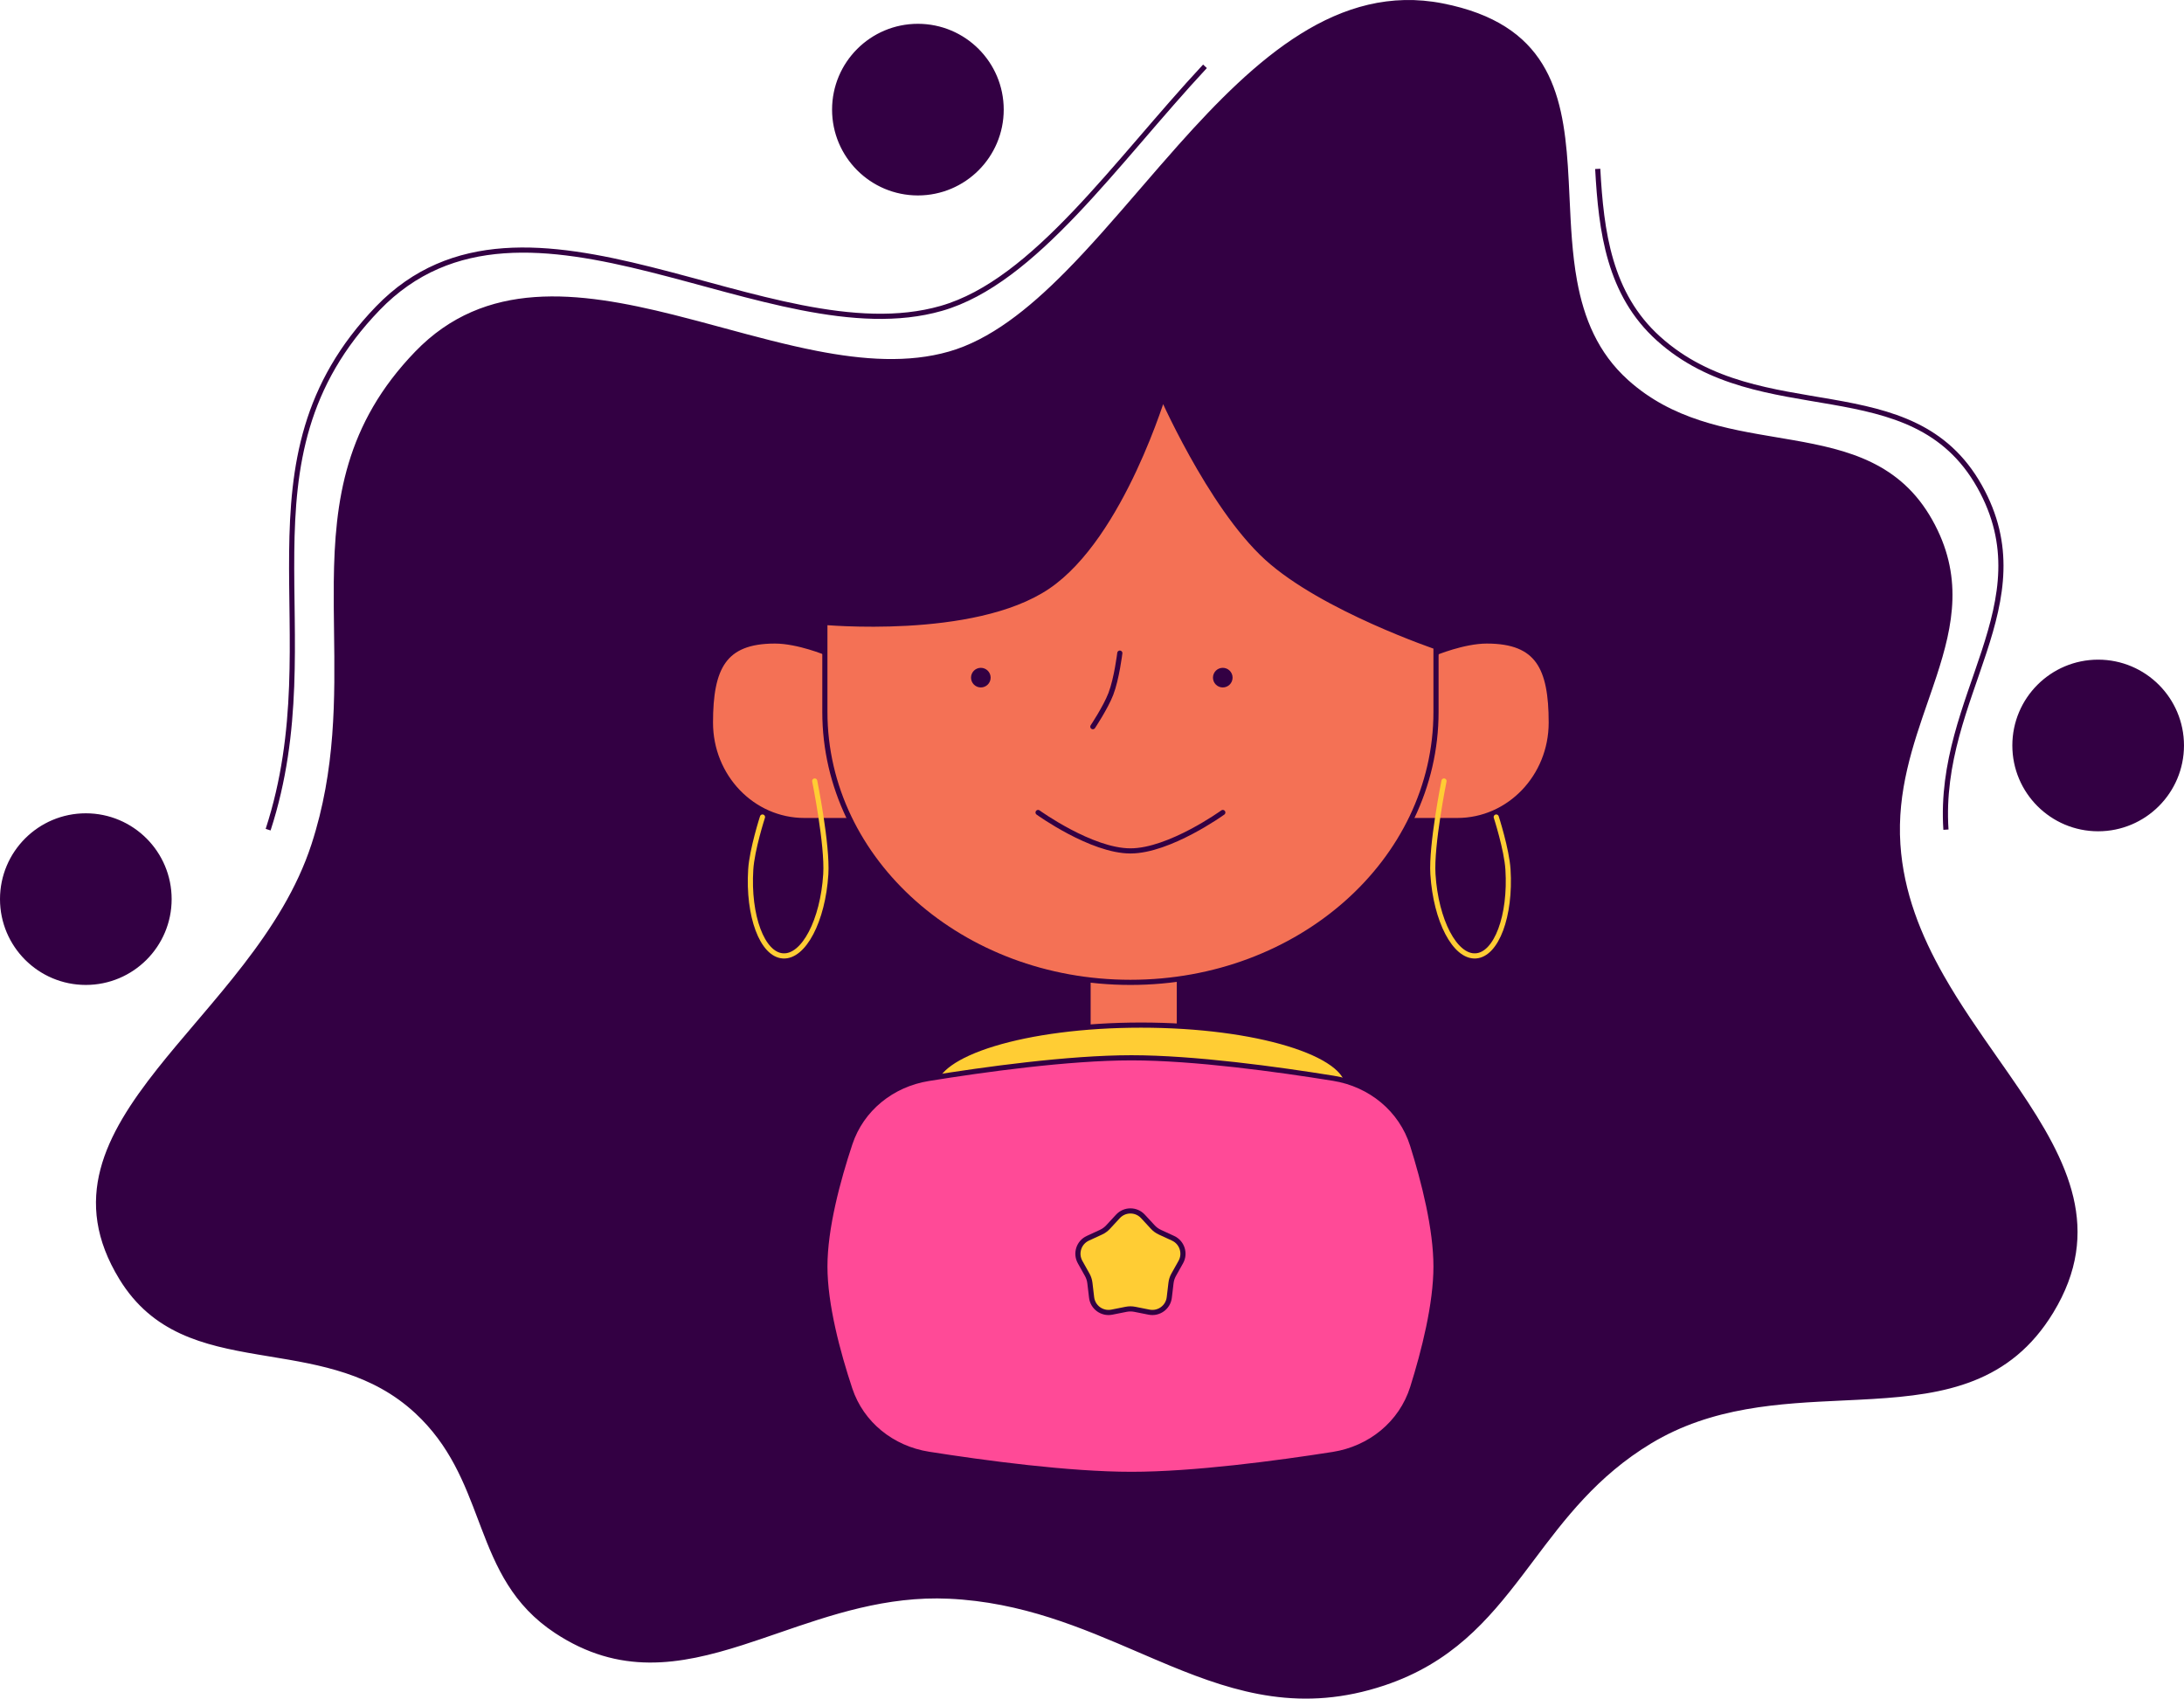
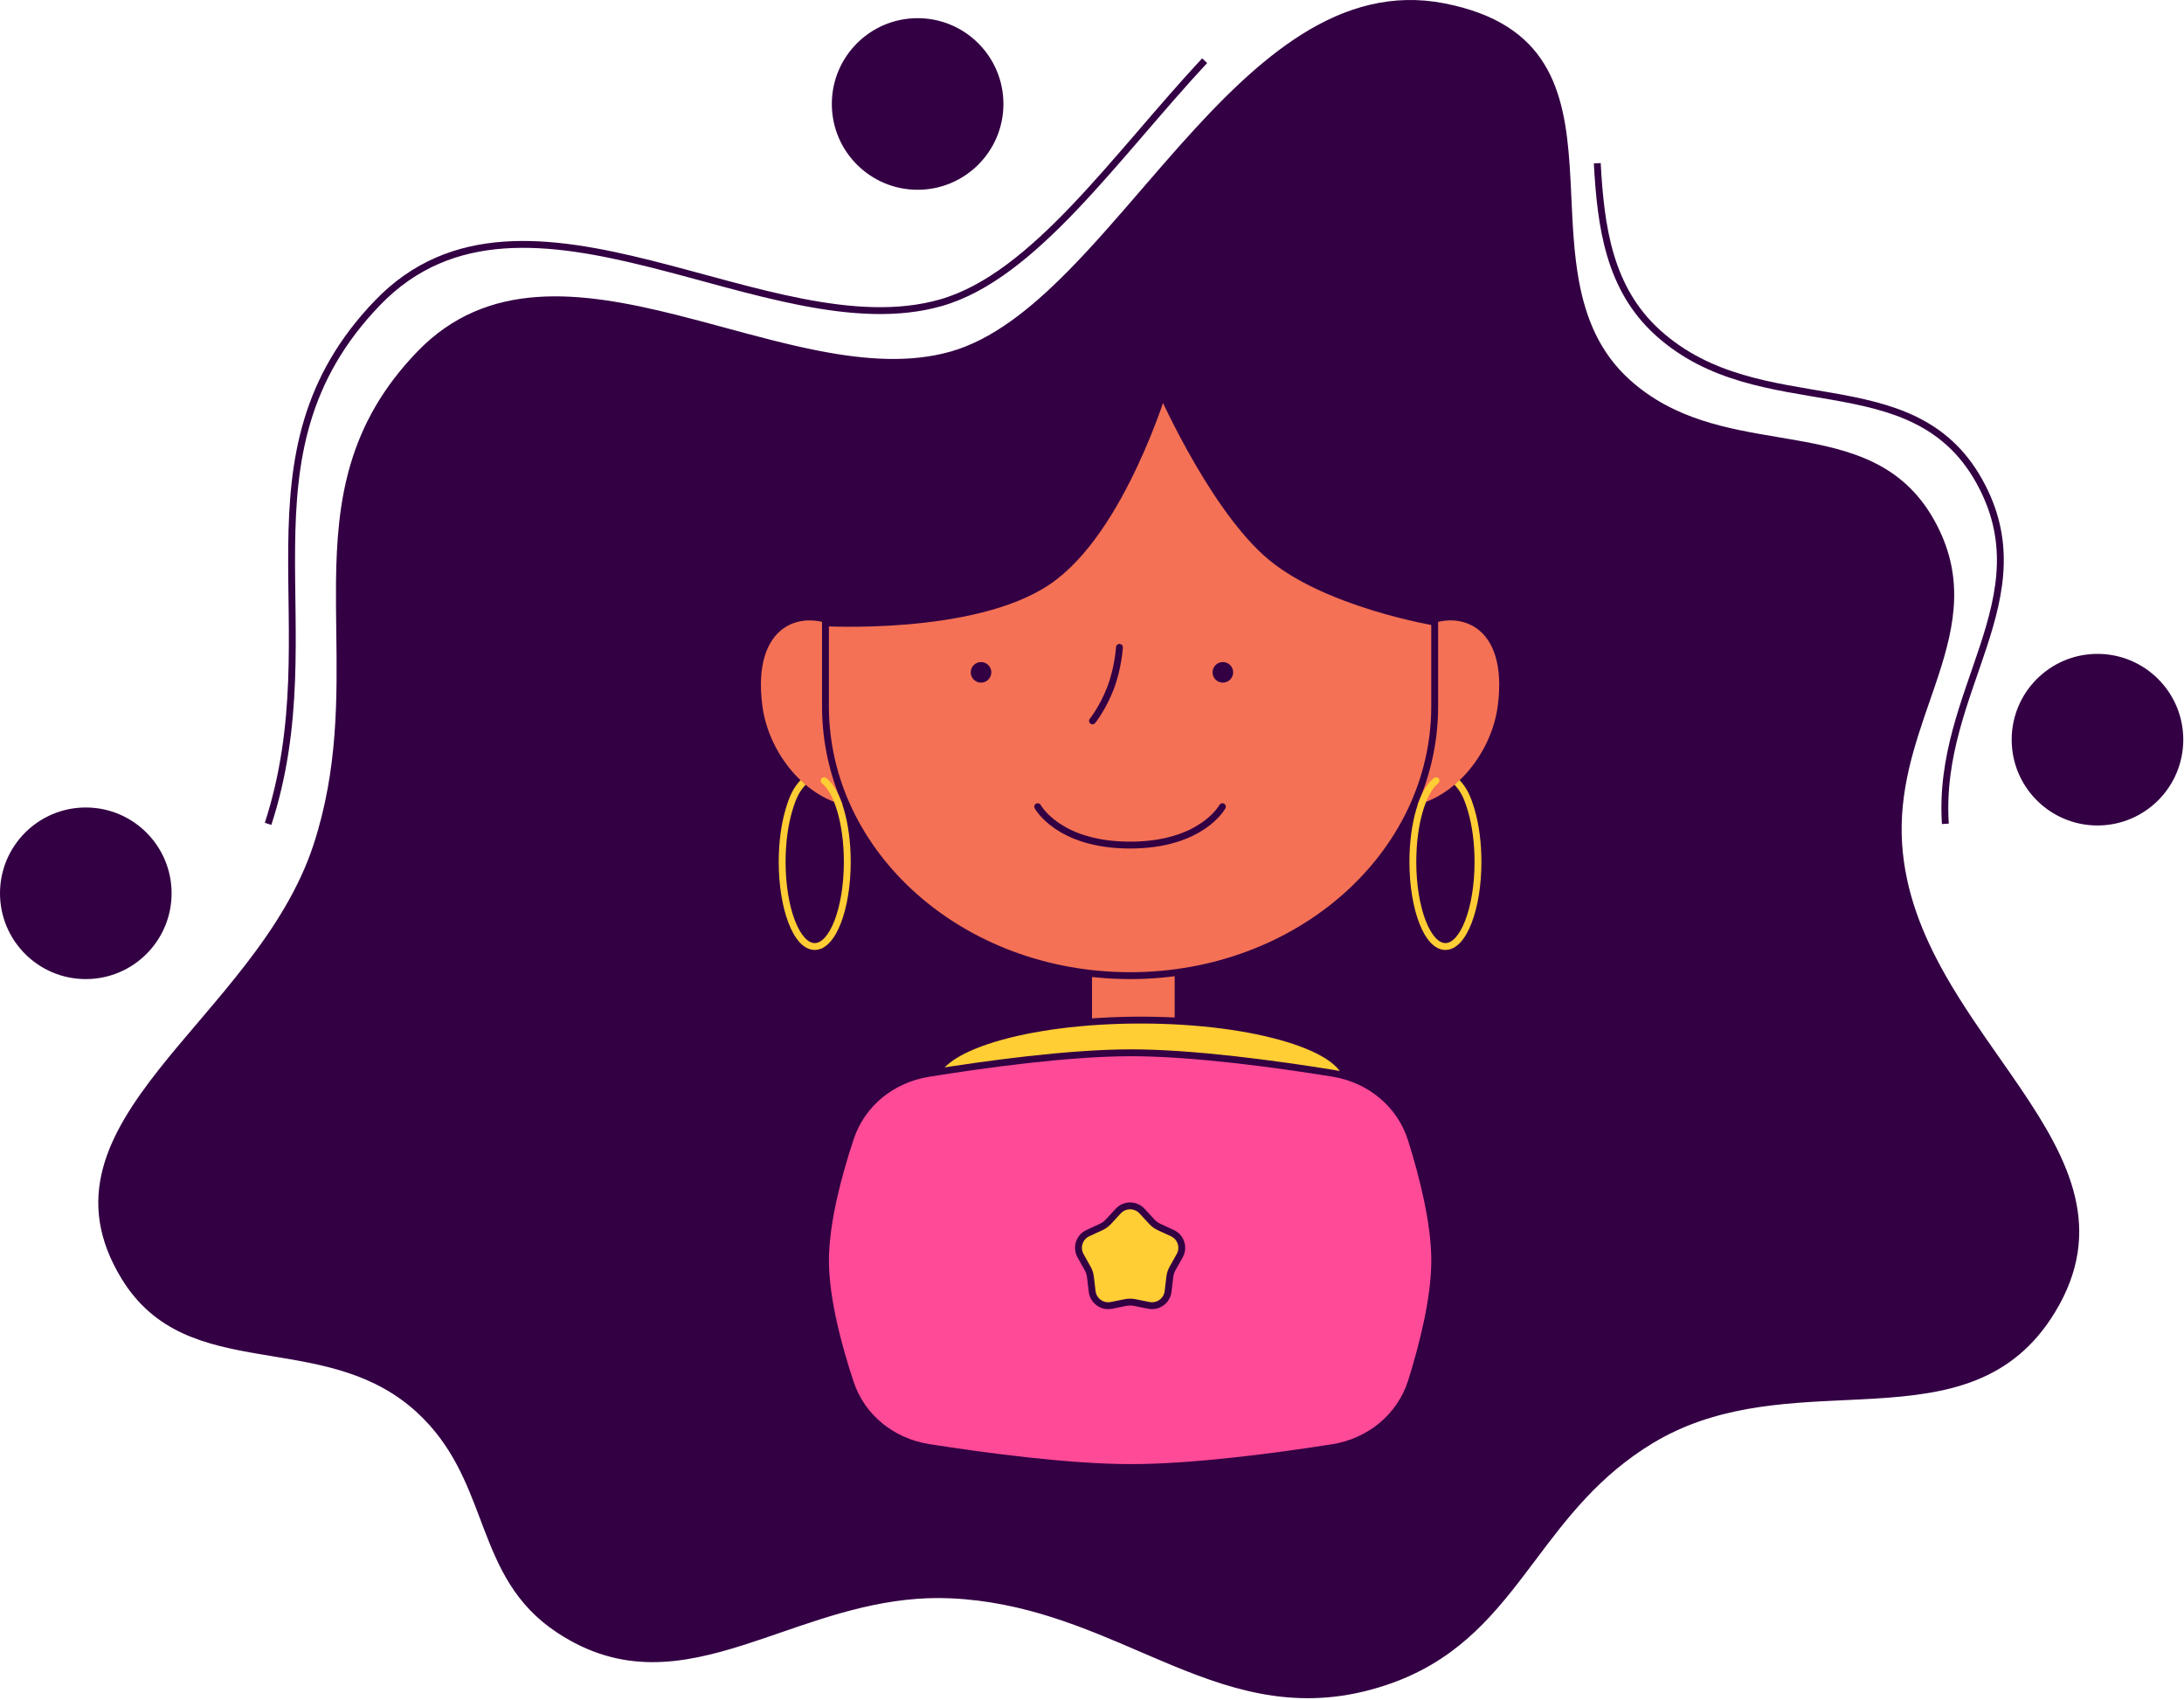
- <svg xmlns="http://www.w3.org/2000/svg" width="2544" height="1979" viewBox="0 0 2544 1979" fill="none">
-   <path d="M485.863 411.61C565.98 328.682 672.395 341.731 783.838 369.592C803.009 374.385 822.347 379.621 841.697 384.86C878.318 394.777 914.986 404.706 950.666 411.666C1005.28 422.321 1058.2 426.171 1106.25 412.409C1154.38 398.621 1199.29 363.042 1243.19 318.673C1272.16 289.402 1300.91 256.066 1329.97 222.374C1344.94 205.017 1359.99 187.565 1375.19 170.525C1420.03 120.274 1466.33 73.451 1516.44 42.138C1566.47 10.873 1620.15 -4.838 1679.9 6.879C1739.96 18.655 1774.12 43.667 1794.13 76.215C1814.26 108.947 1820.34 149.704 1823.29 193.564C1824.12 205.831 1824.7 218.353 1825.29 230.987C1826.79 263.265 1828.32 296.276 1834.07 327.637C1842.09 371.438 1858.4 412.564 1894.6 445.08C1946.62 491.817 2009.76 502.436 2069.34 512.457C2075.5 513.493 2081.62 514.522 2087.69 515.584C2152.7 526.969 2211.63 542.067 2248.17 607.125C2283.84 670.642 2272.45 727.08 2252.93 786.708C2249.78 796.312 2246.42 806.006 2243.02 815.826C2225.35 866.808 2206.51 921.162 2210.66 983.833C2214.4 1040.35 2234.88 1090.88 2261.49 1137.77C2280.56 1171.37 2302.88 1203.26 2324.49 1234.15C2332.99 1246.29 2341.38 1258.28 2349.42 1270.15C2378.02 1312.38 2402.24 1353.23 2412.18 1395.31C2422.07 1437.2 2417.83 1480.44 2389.13 1527.62C2339.97 1608.42 2265.45 1621.59 2181.56 1626.7C2170.05 1627.4 2158.37 1627.95 2146.55 1628.5C2072.51 1631.97 1993.41 1635.67 1921.71 1678.95C1858.39 1717.17 1820.37 1767.71 1783.99 1816.09C1779.76 1821.71 1775.56 1827.3 1771.34 1832.83C1730.75 1886.11 1688.66 1934.79 1611.93 1960.49C1517.18 1992.23 1441.63 1969.68 1364.14 1937.68C1351.93 1932.64 1339.67 1927.36 1327.27 1922.02C1261.08 1893.52 1191.12 1863.39 1105.56 1859.42C1032.03 1856 966.8 1878.48 905.751 1899.52C891.621 1904.39 877.715 1909.18 863.981 1913.56C790.727 1936.91 722.077 1948.65 648.164 1899.9C599.548 1867.83 580.847 1824.76 563.401 1779.02C562.196 1775.86 560.996 1772.69 559.793 1769.51C543.614 1726.71 526.755 1682.12 485.745 1644.09C435.157 1597.18 373.598 1587.01 315.233 1577.37C310.183 1576.53 305.157 1575.7 300.164 1574.85C237.212 1564.14 179.406 1550.37 141.609 1488.58C113.808 1443.13 109.65 1402.1 119.892 1362.85C130.183 1323.42 155.064 1285.55 185.849 1246.68C199.696 1229.2 214.681 1211.58 230.012 1193.55C231.707 1191.56 233.406 1189.56 235.108 1187.56C252.192 1167.46 269.58 1146.83 286.093 1125.41C319.113 1082.58 348.751 1036.44 365.643 984.563C394.241 896.735 393.143 813.655 392.106 735.279C391.85 715.935 391.598 696.879 391.797 678.108C392.805 583.174 405.248 495.053 485.863 411.61Z" fill="#330043" stroke="#330043" stroke-width="6" />
-   <path d="M312.331 966.498C387.238 736.053 268.096 537.486 440.008 359.235C611.92 180.984 896.429 416.638 1096.49 359.235C1205.12 328.066 1299.23 189.409 1403.6 77.247M2266.7 966.498C2256.35 809.955 2382.6 703.479 2305.9 566.691C2227.19 426.3 2051.5 502.09 1931.92 394.482C1874.39 342.71 1865.1 269.808 1861.09 196.747" stroke="#330043" stroke-width="6" />
-   <path d="M1267.42 1137.07H1373.76V1205.33H1267.42V1137.07Z" fill="#F47155" stroke="#330043" stroke-width="6" />
-   <path d="M1569.66 1262.45H1088.65C1089.83 1254.6 1095.66 1246.67 1106.33 1238.98C1118.29 1230.36 1135.79 1222.48 1157.68 1215.81C1201.44 1202.48 1262.06 1194.19 1329.16 1194.19C1396.25 1194.19 1456.88 1202.48 1500.63 1215.81C1522.52 1222.48 1540.02 1230.36 1551.98 1238.98C1562.65 1246.67 1568.48 1254.6 1569.66 1262.45Z" fill="#FFCD34" stroke="#330043" stroke-width="6" />
-   <path d="M990.02 1332.15C1003.49 1291.61 1038.98 1263.24 1081.32 1256.38C1146.46 1245.84 1244.62 1232.27 1318.03 1232.27C1390.87 1232.27 1488.09 1245.64 1553.22 1256.14C1596.38 1263.1 1632.36 1292.38 1645.42 1333.93C1658.81 1376.54 1672.72 1431.41 1672.72 1475.39C1672.72 1519.22 1658.9 1573.89 1645.55 1616.44C1632.44 1658.21 1596.17 1687.57 1552.76 1694.38C1487.62 1704.6 1390.68 1717.55 1318.03 1717.55C1244.81 1717.55 1146.92 1704.39 1081.78 1694.14C1039.18 1687.44 1003.41 1658.99 989.888 1618.22C975.717 1575.49 960.843 1519.96 960.843 1475.39C960.843 1430.68 975.81 1374.94 990.02 1332.15Z" fill="#FF4A97" stroke="#330043" stroke-width="6" />
-   <path d="M1302.2 1417.04C1310.06 1408.53 1323.5 1408.53 1331.36 1417.04L1342.86 1429.48C1345.16 1431.98 1347.94 1433.99 1351.03 1435.42L1366.41 1442.51C1376.93 1447.35 1381.08 1460.13 1375.42 1470.24L1367.14 1485.02C1365.48 1487.98 1364.42 1491.24 1364.02 1494.62L1362.03 1511.44C1360.68 1522.94 1349.8 1530.84 1338.45 1528.58L1321.83 1525.27C1318.5 1524.61 1315.07 1524.61 1311.73 1525.27L1295.12 1528.58C1283.76 1530.84 1272.89 1522.94 1271.53 1511.44L1269.54 1494.62C1269.14 1491.24 1268.08 1487.98 1266.42 1485.02L1258.14 1470.24C1252.48 1460.13 1256.63 1447.35 1267.15 1442.51L1282.54 1435.42C1285.62 1433.99 1288.4 1431.98 1290.7 1429.48L1302.2 1417.04Z" fill="#FFCD34" stroke="#330043" stroke-width="6" />
-   <path d="M1639.29 955.878H1697.62C1757.89 955.878 1806.96 904.909 1806.96 841.771C1806.96 809.513 1802.93 785.84 1791.76 770.231C1780.77 754.887 1762.39 746.706 1731.89 746.706C1718.33 746.706 1703.18 750.18 1691.31 753.722C1685.4 755.484 1680.35 757.248 1676.78 758.569C1675.03 759.217 1673.64 759.757 1672.68 760.139L1639.29 955.878Z" fill="#F47155" stroke="#330043" stroke-width="6" />
-   <path d="M995.224 955.878H936.893C876.619 955.878 827.547 904.909 827.547 841.771C827.547 809.513 831.581 785.84 842.754 770.231C853.738 754.887 872.122 746.706 902.618 746.706C916.186 746.706 931.33 750.18 943.204 753.722C949.115 755.484 954.163 757.248 957.73 758.569C959.478 759.217 960.868 759.757 961.828 760.139L995.224 955.878Z" fill="#F47155" stroke="#330043" stroke-width="6" />
-   <path d="M1672.71 829.397C1672.71 1003.03 1513.71 1144.39 1316.78 1144.39C1119.84 1144.39 960.838 1003.03 960.838 829.397V828.998V828.6V828.203V827.807V827.411V827.016V826.621V826.227V825.834V825.442V825.05V824.658V824.268V823.878V823.489V823.1V822.712V822.325V821.938V821.552V821.167V820.782V820.398V820.015V819.632V819.25V818.869V818.489V818.109V817.729V817.351V816.973V816.595V816.219V815.843V815.467V815.093V814.719V814.346V813.973V813.601V813.23V812.859V812.489V812.12V811.751V811.384V811.016V810.65V810.284V809.919V809.554V809.191V808.827V808.465V808.103V807.742V807.382V807.022V806.663V806.304V805.947V805.59V805.233V804.878V804.523V804.169V803.815V803.462V803.11V802.758V802.408V802.057V801.708V801.359V801.011V800.664V800.317V799.971V799.626V799.281V798.937V798.594V798.251V797.909V797.568V797.228V796.888V796.549V796.211V795.873V795.536V795.2V794.864V794.529V794.195V793.862V793.529V793.197V792.865V792.535V792.205V791.876V791.547V791.219V790.892V790.565V790.24V789.915V789.59V789.267V788.944V788.622V788.3V787.979V787.659V787.34V787.021V786.703V786.386V786.07V785.754V785.439V785.124V784.811V784.498V784.185V783.874V783.563V783.253V782.944V782.635V782.327V782.02V781.713V781.408V781.102V780.798V780.494V780.192V779.889V779.588V779.287V778.987V778.688V778.389V778.091V777.794V777.498V777.202V776.907V776.613V776.32V776.027V775.735V775.444V775.153V774.863V774.574V774.286V773.998V773.711V773.425V773.14V772.855V772.571V772.288V772.005V771.723V771.442V771.162V770.883V770.604V770.326V770.048V769.772V769.496V769.221V768.946V768.673V768.4V768.128V767.856V767.586V767.316V767.046V766.778V766.51V766.243V765.977V765.712V765.447V765.183V764.92V764.657V764.396V764.135V763.874V763.615V763.356V763.098V762.841V762.585V762.329V762.074V761.82V761.566V761.314V761.062V760.81V760.56V760.31V760.061V759.813V759.566V759.319V759.073V758.828V758.584V758.34V758.097V757.855V757.614V757.373V757.134V756.895V756.656V756.419V756.182V755.946V755.711V755.477V755.243V755.01V754.778V754.547V754.316V754.086V753.857V753.629V753.401V753.175V752.949V752.723V752.499V752.275V752.052V751.83V751.609V751.388V751.169V750.95V750.731V750.514V750.297V750.081V749.866V749.652V749.439V749.226V749.014V748.803V748.592V748.382V748.174V747.966V747.758V747.552V747.346V747.141V746.937V746.734V746.531V746.329V746.128V745.928V745.729V745.53V745.332V745.135V744.939V744.743V744.549V744.355V744.162V743.969V743.778V743.587V743.397V743.208V743.02V742.832V742.645V742.459V742.274V742.09V741.906V741.724V741.542V741.361V741.18V741.001V740.822V740.644V740.467V740.29V740.115V739.94V739.766V739.593V739.421V739.249V739.079V738.909V738.74V738.571V738.404V738.237V738.071V737.906V737.742V737.579V737.416V737.254V737.093V736.933V736.774V736.615V736.457V736.3V736.144V735.989V735.835V735.681V735.528V735.376V735.225V735.074V734.925V734.776V734.628V734.481V734.335V734.189V734.045V733.901V733.758V733.616V733.474V733.334V733.194V733.055V732.917V732.78V732.644V732.508V732.373V732.239V732.106V731.974V731.843V731.712V731.582V731.453V731.325V731.198V731.072V730.946V730.821V730.697V730.574V730.452V730.331V730.21V730.09V729.971V729.853V729.736V729.62V729.504V729.389V729.275V729.162V729.05V728.939V728.828V728.719V728.61V728.502V728.395V728.288V728.183V728.078V727.975V727.872V727.77V727.668V727.568V727.469V727.37V727.272V727.175V727.079V726.984V726.889V726.796V726.703V726.611V726.52V726.43V726.341V726.252V726.165V726.078V725.992V725.907V725.823V725.74V725.657V725.576V725.495V725.415V725.336V725.258V725.181V725.104V725.078C962.033 725.173 963.54 725.288 965.334 725.413C970.326 725.762 977.545 726.195 986.471 726.533C1004.32 727.21 1029.02 727.508 1056.4 725.994C1111 722.975 1176.95 712.725 1220.39 683.356C1263.8 654.01 1297.89 596.692 1321.04 547.203C1332.65 522.38 1341.58 499.375 1347.61 482.578C1350.59 474.269 1352.87 467.475 1354.4 462.724C1356.08 466.396 1358.37 471.342 1361.22 477.285C1367.66 490.731 1376.95 509.29 1388.32 529.743C1411 570.565 1442.14 619.25 1475.66 649.766C1508.32 679.494 1558.2 705.596 1599.68 724.215C1620.46 733.543 1639.22 741.027 1652.78 746.18C1659.57 748.757 1665.05 750.751 1668.84 752.103C1670.44 752.673 1671.74 753.129 1672.71 753.466V753.467V753.509V753.551V753.594V753.637V753.681V753.725V753.77V753.815V753.86V753.907V753.953V754V754.048V754.096V754.145V754.194V754.244V754.294V754.345V754.396V754.448V754.5V754.553V754.607V754.661V754.715V754.77V754.826V754.882V754.938V754.995V755.053V755.111V755.17V755.23V755.289V755.35V755.411V755.473V755.535V755.597V755.661V755.725V755.789V755.854V755.92V755.986V756.053V756.12V756.188V756.256V756.325V756.395V756.465V756.536V756.608V756.68V756.752V756.826V756.9V756.974V757.049V757.125V757.201V757.278V757.356V757.434V757.513V757.592V757.672V757.753V757.835V757.917V757.999V758.082V758.166V758.251V758.336V758.422V758.508V758.595V758.683V758.772V758.861V758.951V759.041V759.132V759.224V759.316V759.409V759.503V759.598V759.693V759.789V759.885V759.982V760.08V760.179V760.278V760.378V760.478V760.58V760.682V760.785V760.888V760.992V761.097V761.203V761.309V761.416V761.524V761.632V761.741V761.851V761.962V762.073V762.185V762.298V762.411V762.525V762.64V762.756V762.873V762.99V763.108V763.227V763.346V763.466V763.587V763.709V763.831V763.955V764.079V764.203V764.329V764.455V764.582V764.71V764.839V764.968V765.098V765.229V765.361V765.494V765.627V765.761V765.896V766.032V766.168V766.306V766.444V766.583V766.723V766.863V767.004V767.147V767.29V767.433V767.578V767.723V767.87V768.017V768.165V768.314V768.463V768.614V768.765V768.917V769.07V769.224V769.378V769.534V769.69V769.847V770.005V770.164V770.324V770.484V770.646V770.808V770.971V771.136V771.301V771.466V771.633V771.801V771.969V772.138V772.309V772.48V772.652V772.825V772.998V773.173V773.349V773.525V773.702V773.881V774.06V774.24V774.421V774.603V774.786V774.969V775.154V775.34V775.526V775.713V775.902V776.091V776.281V776.472V776.665V776.858V777.051V777.246V777.442V777.639V777.837V778.035V778.235V778.436V778.637V778.84V779.043V779.248V779.453V779.659V779.867V780.075V780.284V780.495V780.706V780.918V781.131V781.345V781.561V781.777V781.994V782.212V782.431V782.651V782.872V783.095V783.318V783.542V783.767V783.993V784.22V784.449V784.678V784.908V785.139V785.372V785.605V785.839V786.075V786.311V786.549V786.787V787.027V787.267V787.509V787.751V787.995V788.24V788.486V788.732V788.98V789.229V789.479V789.73V789.982V790.236V790.49V790.745V791.002V791.259V791.518V791.777V792.038V792.3V792.563V792.827V793.092V793.358V793.625V793.894V794.163V794.434V794.706V794.978V795.252V795.527V795.803V796.081V796.359V796.638V796.919V797.201V797.483V797.767V798.052V798.339V798.626V798.914V799.204V799.495V799.787V800.08V800.374V800.669V800.966V801.263V801.562V801.862V802.163V802.465V802.769V803.074V803.379V803.686V803.994V804.304V804.614V804.926V805.238V805.553V805.868V806.184V806.502V806.82V807.14V807.461V807.784V808.107V808.432V808.758V809.085V809.413V809.743V810.074V810.406V810.739V811.073V811.409V811.746V812.084V812.423V812.764V813.106V813.449V813.793V814.139V814.485V814.833V815.182V815.533V815.885V816.238V816.592V816.947V817.304V817.662V818.021V818.382V818.744V819.107V819.471V819.837V820.204V820.572V820.941V821.312V821.684V822.057V822.432V822.808V823.185V823.563V823.943V824.324V824.706V825.09V825.475V825.861V826.249V826.638V827.028V827.419V827.812V828.206V828.602V828.999V829.397Z" fill="#F47155" stroke="#330043" stroke-width="6" />
-   <circle cx="1142.51" cy="789.406" r="11.425" fill="#330043" />
-   <circle cx="1424.33" cy="789.406" r="11.425" fill="#330043" />
-   <circle cx="99.969" cy="1047.42" r="96.969" fill="#330043" stroke="#330043" stroke-width="6" />
-   <circle cx="1069.2" cy="127.705" r="96.969" fill="#330043" stroke="#330043" stroke-width="6" />
-   <circle cx="2444.01" cy="868.429" r="96.969" fill="#330043" stroke="#330043" stroke-width="6" />
-   <path d="M949.002 909.82C949.002 909.82 964.053 984.282 961.91 1018.43C958.518 1072.48 936.198 1115.07 912.058 1113.56C887.917 1112.04 871.098 1067 874.49 1012.94C875.96 989.522 888.167 951.793 888.167 951.793" stroke="#FFCD34" stroke-width="6" stroke-linecap="round" />
-   <path d="M1682.03 909.82C1682.03 909.82 1666.98 984.282 1669.13 1018.43C1672.52 1072.48 1694.84 1115.07 1718.98 1113.56C1743.12 1112.04 1759.94 1067 1756.55 1012.94C1755.08 989.522 1742.87 951.793 1742.87 951.793" stroke="#FFCD34" stroke-width="6" stroke-linecap="round" />
-   <path d="M1209.19 946.506C1209.19 946.506 1271.27 991.254 1316.78 991.254C1362.28 991.254 1424.36 946.506 1424.36 946.506" stroke="#330043" stroke-width="6" stroke-linecap="round" />
-   <path d="M1304.4 760.847C1304.4 760.847 1300.78 790.69 1293.93 808.451C1287.82 824.289 1272.98 846.535 1272.98 846.535" stroke="#330043" stroke-width="6" stroke-linecap="round" />
+ <svg xmlns="http://www.w3.org/2000/svg" width="383" height="298" viewBox="0 0 383 298" fill="none">
+   <path d="M253.211 1.183C262.217 2.949 267.318 6.694 270.303 11.549C273.311 16.442 274.226 22.543 274.67 29.142C274.794 30.981 274.881 32.861 274.969 34.761C275.195 39.622 275.426 44.607 276.293 49.337C277.505 55.949 279.971 62.174 285.451 67.097C293.315 74.162 302.861 75.767 311.824 77.274C312.752 77.43 313.673 77.585 314.586 77.745C324.369 79.458 333.171 81.722 338.633 91.447C343.97 100.95 342.272 109.391 339.338 118.354C338.866 119.796 338.361 121.251 337.85 122.727C335.19 130.4 332.342 138.614 332.969 148.079C333.534 156.616 336.627 164.244 340.639 171.312C343.512 176.375 346.878 181.184 350.133 185.834C351.411 187.661 352.672 189.462 353.879 191.245C358.182 197.599 361.813 203.728 363.302 210.031C364.783 216.299 364.15 222.766 359.851 229.832C352.494 241.924 341.35 243.904 328.73 244.672C327.002 244.777 325.246 244.859 323.469 244.942C312.328 245.463 300.381 246.021 289.555 252.556C279.998 258.325 274.26 265.955 268.784 273.235C268.148 274.081 267.516 274.922 266.881 275.754C260.776 283.767 254.464 291.062 242.962 294.915C228.755 299.674 217.426 296.298 205.774 291.486C203.94 290.729 202.096 289.935 200.232 289.132C190.271 284.843 179.713 280.296 166.806 279.696C155.708 279.18 145.858 282.576 136.668 285.743C134.545 286.475 132.456 287.195 130.396 287.852C119.383 291.361 109.109 293.111 98.043 285.813C90.769 281.015 87.969 274.573 85.344 267.693C85.162 267.217 84.981 266.738 84.8 266.258C82.366 259.82 79.817 253.077 73.618 247.329C65.97 240.237 56.661 238.699 47.883 237.249C47.121 237.124 46.363 236.998 45.611 236.87C36.138 235.258 27.502 233.194 21.851 223.956C17.688 217.15 17.069 211.017 18.6 205.15C20.14 199.247 23.868 193.569 28.499 187.722C30.581 185.093 32.835 182.443 35.143 179.73C35.398 179.43 35.653 179.129 35.909 178.828C38.48 175.802 41.099 172.696 43.587 169.469C48.561 163.017 53.034 156.056 55.584 148.226C59.896 134.981 59.73 122.447 59.574 110.649C59.535 107.74 59.497 104.877 59.527 102.058C59.679 87.785 61.549 74.57 73.642 62.053C85.635 49.639 101.568 51.577 118.343 55.77C121.222 56.49 124.129 57.277 127.04 58.066C132.556 59.559 138.084 61.056 143.459 62.104C151.687 63.709 159.679 64.294 166.944 62.213C174.228 60.127 181.009 54.749 187.621 48.067C191.984 43.658 196.317 38.634 200.692 33.56C202.945 30.949 205.208 28.325 207.492 25.765C214.24 18.203 221.195 11.17 228.717 6.47C236.224 1.778 244.264 -0.571 253.211 1.183Z" fill="#330043" stroke="#330043" stroke-width="1.204" />
+   <path d="M47.016 144.475C58.289 109.792 40.358 79.908 66.231 53.081C92.105 26.253 134.924 61.72 165.033 53.081C181.383 48.389 195.546 27.521 211.254 10.641M341.152 144.475C339.595 120.915 358.596 104.89 347.053 84.303C335.206 63.174 308.764 74.581 290.768 58.385C282.109 50.593 280.712 39.621 280.107 28.626" stroke="#330043" stroke-width="1.204" />
+   <path d="M206.603 170.297V180.27H190.899V170.297H206.603Z" fill="#F47155" stroke="#330043" stroke-width="1.204" />
+   <path d="M164.025 188.866C164.251 187.796 165.084 186.694 166.594 185.606C168.375 184.323 170.992 183.142 174.279 182.14C180.846 180.14 189.955 178.893 200.042 178.893C210.129 178.893 219.238 180.14 225.805 182.14C229.092 183.142 231.709 184.323 233.49 185.606C235 186.694 235.833 187.796 236.059 188.866H164.025Z" fill="#FFCD34" stroke="#330043" stroke-width="1.204" />
+   <path d="M162.772 188.253C172.574 186.666 187.338 184.625 198.372 184.625C209.322 184.625 223.944 186.635 233.746 188.216C240.189 189.255 245.555 193.625 247.502 199.82C249.518 206.23 251.604 214.471 251.604 221.064C251.604 227.637 249.531 235.846 247.522 242.248C245.567 248.476 240.158 252.858 233.676 253.875C223.873 255.412 209.294 257.36 198.372 257.36C187.365 257.36 172.644 255.382 162.841 253.839C156.481 252.838 151.145 248.593 149.13 242.514C146.998 236.085 144.766 227.747 144.766 221.064C144.766 214.361 147.012 205.992 149.15 199.555C151.157 193.509 156.451 189.276 162.772 188.253Z" fill="#FF4A97" stroke="#330043" stroke-width="1.204" />
+   <path d="M200.268 212.384L201.999 214.257C202.359 214.647 202.793 214.962 203.276 215.184L205.591 216.251C207.094 216.944 207.688 218.771 206.879 220.215L205.633 222.439C205.373 222.903 205.208 223.413 205.145 223.94L204.846 226.472C204.652 228.116 203.098 229.245 201.475 228.922L198.974 228.424C198.453 228.32 197.917 228.32 197.396 228.424L194.895 228.922C193.272 229.245 191.718 228.116 191.524 226.472L191.224 223.94C191.162 223.413 190.996 222.903 190.737 222.439L189.49 220.215C188.681 218.771 189.275 216.944 190.778 216.251L193.094 215.184C193.576 214.962 194.01 214.647 194.371 214.257L196.101 212.384C197.224 211.169 199.145 211.169 200.268 212.384Z" fill="#FFCD34" stroke="#330043" stroke-width="1.204" />
+   <circle cx="15.046" cy="156.655" r="14.444" fill="#330043" stroke="#330043" stroke-width="1.204" />
+   <circle cx="160.921" cy="18.233" r="14.444" fill="#330043" stroke="#330043" stroke-width="1.204" />
+   <circle cx="367.827" cy="129.716" r="14.444" fill="#330043" stroke="#330043" stroke-width="1.204" />
+   <path d="M262.655 123.815C261.479 132.717 253.982 141.618 244.852 141.618L248.882 110.379C255.502 106.496 264.568 109.329 262.655 123.815Z" fill="#F47155" />
+   <path d="M133.697 123.815C134.873 132.717 142.369 141.618 151.5 141.618L147.469 110.379C140.849 106.496 131.784 109.329 133.697 123.815Z" fill="#F47155" />
+   <path d="M251.596 123.84C251.596 149.873 227.75 171.097 198.177 171.097C168.604 171.097 144.758 149.873 144.758 123.84V123.78V123.72V123.66V123.601V123.541V123.482V123.422V123.363V123.304V123.245V123.187V123.128V123.07V123.011V122.953V122.895V122.837V122.779V122.721V122.663V122.606V122.548V122.491V122.434V122.377V122.32V122.263V122.206V122.15V122.093V122.037V121.98V121.924V121.868V121.812V121.757V121.701V121.646V121.59V121.535V121.48V121.425V121.37V121.315V121.26V121.206V121.151V121.097V121.043V120.989V120.935V120.881V120.827V120.773V120.72V120.667V120.613V120.56V120.507V120.454V120.402V120.349V120.296V120.244V120.192V120.139V120.087V120.035V119.984V119.932V119.88V119.829V119.778V119.726V119.675V119.624V119.573V119.523V119.472V119.422V119.371V119.321V119.271V119.221V119.171V119.121V119.071V119.022V118.972V118.923V118.874V118.825V118.776V118.727V118.678V118.63V118.581V118.533V118.485V118.436V118.388V118.341V118.293V118.245V118.198V118.15V118.103V118.056V118.009V117.962V117.915V117.868V117.822V117.775V117.729V117.683V117.637V117.591V117.545V117.499V117.453V117.408V117.362V117.317V117.272V117.227V117.182V117.137V117.093V117.048V117.004V116.959V116.915V116.871V116.827V116.783V116.739V116.696V116.652V116.609V116.566V116.523V116.48V116.437V116.394V116.351V116.309V116.266V116.224V116.182V116.14V116.098V116.056V116.014V115.973V115.931V115.89V115.849V115.807V115.766V115.725V115.685V115.644V115.604V115.563V115.523V115.483V115.443V115.403V115.363V115.323V115.284V115.244V115.205V115.165V115.126V115.087V115.049V115.01V114.971V114.933V114.894V114.856V114.818V114.78V114.742V114.704V114.666V114.629V114.591V114.554V114.517V114.48V114.443V114.406V114.369V114.332V114.296V114.259V114.223V114.187V114.151V114.115V114.079V114.043V114.008V113.972V113.937V113.902V113.867V113.832V113.797V113.762V113.728V113.693V113.659V113.624V113.59V113.556V113.522V113.488V113.455V113.421V113.388V113.354V113.321V113.288V113.255V113.222V113.189V113.157V113.124V113.092V113.06V113.027V112.995V112.963V112.932V112.9V112.868V112.837V112.806V112.774V112.743V112.712V112.681V112.651V112.62V112.589V112.559V112.529V112.499V112.469V112.439V112.409V112.379V112.349V112.32V112.291V112.261V112.232V112.203V112.174V112.146V112.117V112.089V112.06V112.032V112.004V111.976V111.948V111.92V111.892V111.865V111.837V111.81V111.782V111.755V111.728V111.701V111.675V111.648V111.621V111.595V111.569V111.543V111.516V111.491V111.465V111.439V111.413V111.388V111.363V111.337V111.312V111.287V111.262V111.237V111.213V111.188V111.164V111.139V111.115V111.091V111.067V111.043V111.02V110.996V110.972V110.949V110.926V110.903V110.88V110.857V110.834V110.811V110.789V110.766V110.744V110.722V110.7V110.678V110.656V110.634V110.612V110.591V110.569V110.548V110.527V110.506V110.485V110.464V110.443V110.423V110.402V110.382V110.362V110.342V110.322V110.302V110.282V110.262V110.243V110.223V110.204V110.185V110.166V110.147V110.128V110.109V110.091V110.072V110.054V110.035V110.017V109.999V109.981V109.964V109.946V109.928V109.911V109.894V109.876V109.859V109.842V109.825V109.809V109.792V109.775V109.759V109.743V109.727V109.71V109.695V109.679V109.663V109.647V109.632V109.617V109.601V109.586V109.571V109.556V109.541V109.527V109.512V109.498V109.483V109.469V109.455V109.441V109.427V109.414V109.4V109.386V109.373V109.36V109.347V109.334V109.321V109.308V109.295V109.282V109.27V109.258V109.245V109.233V109.233C144.911 109.239 145.091 109.246 145.295 109.253C146.047 109.28 147.135 109.307 148.48 109.313C151.169 109.326 154.89 109.251 159.016 108.903C167.236 108.21 177.188 106.424 183.755 101.985C190.325 97.543 195.469 88.884 198.955 81.433C200.705 77.691 202.051 74.225 202.96 71.693C203.337 70.641 203.639 69.75 203.864 69.067C204.096 69.571 204.386 70.193 204.73 70.911C205.701 72.937 207.1 75.733 208.812 78.814C212.228 84.96 216.924 92.306 221.988 96.916C226.95 101.433 234.508 104.496 240.762 106.428C243.9 107.398 246.731 108.089 248.779 108.538C249.803 108.762 250.631 108.926 251.204 109.034C251.352 109.062 251.483 109.086 251.596 109.107V109.108V109.118V109.129V109.14V109.152V109.163V109.174V109.186V109.198V109.209V109.221V109.233V109.245V109.258V109.27V109.282V109.295V109.308V109.321V109.334V109.347V109.36V109.373V109.386V109.4V109.414V109.427V109.441V109.455V109.469V109.483V109.498V109.512V109.527V109.541V109.556V109.571V109.586V109.601V109.617V109.632V109.647V109.663V109.679V109.695V109.71V109.727V109.743V109.759V109.775V109.792V109.809V109.825V109.842V109.859V109.876V109.894V109.911V109.928V109.946V109.964V109.981V109.999V110.017V110.035V110.054V110.072V110.091V110.109V110.128V110.147V110.166V110.185V110.204V110.223V110.243V110.262V110.282V110.302V110.322V110.342V110.362V110.382V110.402V110.423V110.443V110.464V110.485V110.506V110.527V110.548V110.569V110.591V110.612V110.634V110.656V110.678V110.7V110.722V110.744V110.766V110.789V110.811V110.834V110.857V110.88V110.903V110.926V110.949V110.972V110.996V111.02V111.043V111.067V111.091V111.115V111.139V111.164V111.188V111.213V111.237V111.262V111.287V111.312V111.337V111.363V111.388V111.413V111.439V111.465V111.491V111.516V111.543V111.569V111.595V111.621V111.648V111.675V111.701V111.728V111.755V111.782V111.81V111.837V111.865V111.892V111.92V111.948V111.976V112.004V112.032V112.06V112.089V112.117V112.146V112.174V112.203V112.232V112.261V112.291V112.32V112.349V112.379V112.409V112.439V112.469V112.499V112.529V112.559V112.589V112.62V112.651V112.681V112.712V112.743V112.774V112.806V112.837V112.868V112.9V112.932V112.963V112.995V113.027V113.06V113.092V113.124V113.157V113.189V113.222V113.255V113.288V113.321V113.354V113.388V113.421V113.455V113.488V113.522V113.556V113.59V113.624V113.659V113.693V113.728V113.762V113.797V113.832V113.867V113.902V113.937V113.972V114.008V114.043V114.079V114.115V114.151V114.187V114.223V114.259V114.296V114.332V114.369V114.406V114.443V114.48V114.517V114.554V114.591V114.629V114.666V114.704V114.742V114.78V114.818V114.856V114.894V114.933V114.971V115.01V115.049V115.087V115.126V115.165V115.205V115.244V115.284V115.323V115.363V115.403V115.443V115.483V115.523V115.563V115.604V115.644V115.685V115.725V115.766V115.807V115.849V115.89V115.931V115.973V116.014V116.056V116.098V116.14V116.182V116.224V116.266V116.309V116.351V116.394V116.437V116.48V116.523V116.566V116.609V116.652V116.696V116.739V116.783V116.827V116.871V116.915V116.959V117.004V117.048V117.093V117.137V117.182V117.227V117.272V117.317V117.362V117.408V117.453V117.499V117.545V117.591V117.637V117.683V117.729V117.775V117.822V117.868V117.915V117.962V118.009V118.056V118.103V118.15V118.198V118.245V118.293V118.341V118.388V118.436V118.485V118.533V118.581V118.63V118.678V118.727V118.776V118.825V118.874V118.923V118.972V119.022V119.071V119.121V119.171V119.221V119.271V119.321V119.371V119.422V119.472V119.523V119.573V119.624V119.675V119.726V119.778V119.829V119.88V119.932V119.984V120.035V120.087V120.139V120.192V120.244V120.296V120.349V120.402V120.454V120.507V120.56V120.613V120.667V120.72V120.773V120.827V120.881V120.935V120.989V121.043V121.097V121.151V121.206V121.26V121.315V121.37V121.425V121.48V121.535V121.59V121.646V121.701V121.757V121.812V121.868V121.924V121.98V122.037V122.093V122.15V122.206V122.263V122.32V122.377V122.434V122.491V122.548V122.606V122.663V122.721V122.779V122.837V122.895V122.953V123.011V123.07V123.128V123.187V123.245V123.304V123.363V123.422V123.482V123.541V123.601V123.66V123.72V123.78V123.84Z" fill="#F47155" stroke="#330043" stroke-width="1.204" />
+   <circle cx="172.04" cy="117.908" r="1.806" fill="#330043" />
+   <circle cx="214.447" cy="117.908" r="1.806" fill="#330043" />
+   <path d="M181.984 141.465C181.984 141.465 185.593 148.2 198.176 148.2C210.759 148.2 214.368 141.465 214.368 141.465" stroke="#330043" stroke-width="1.204" stroke-linecap="round" />
+   <path d="M196.315 113.523C196.315 113.523 196.098 117.161 194.738 120.688C193.378 124.215 191.586 126.42 191.586 126.42" stroke="#330043" stroke-width="1.204" stroke-linecap="round" />
+   <path d="M258.044 142.216L257.466 142.383L257.466 142.383L258.044 142.216ZM252.204 137.381C252.466 137.177 252.513 136.798 252.309 136.536C252.104 136.274 251.726 136.227 251.464 136.432L252.204 137.381ZM258.586 151.135C258.586 155.182 257.954 158.819 256.953 161.422C256.452 162.725 255.87 163.738 255.254 164.416C254.639 165.093 254.037 165.386 253.477 165.386V166.59C254.493 166.59 255.394 166.052 256.145 165.226C256.896 164.4 257.545 163.238 258.077 161.854C259.143 159.081 259.79 155.291 259.79 151.135H258.586ZM253.477 165.386C252.916 165.386 252.315 165.093 251.699 164.416C251.084 163.738 250.502 162.725 250 161.422C248.999 158.819 248.368 155.182 248.368 151.135H247.164C247.164 155.291 247.81 159.081 248.876 161.854C249.409 163.238 250.057 164.4 250.808 165.226C251.559 166.052 252.46 166.59 253.477 166.59V165.386ZM257.466 142.383C258.166 144.804 258.586 147.836 258.586 151.135H259.79C259.79 147.74 259.359 144.595 258.622 142.048L257.466 142.383ZM255.068 137.608C256.175 138.819 256.757 139.934 257.466 142.383L258.622 142.048C257.884 139.495 257.232 138.19 255.957 136.796L255.068 137.608ZM248.368 151.135C248.368 147.824 248.791 144.783 249.495 142.358C250.208 139.905 251.18 138.179 252.204 137.381L251.464 136.432C250.134 137.468 249.072 139.498 248.339 142.022C247.598 144.573 247.164 147.729 247.164 151.135H248.368Z" fill="#FFCD34" />
+   <path d="M138.308 142.216L138.886 142.383L138.886 142.383L138.308 142.216ZM144.147 137.381C143.885 137.177 143.838 136.798 144.043 136.536C144.247 136.274 144.626 136.227 144.888 136.432L144.147 137.381ZM137.766 151.135C137.766 155.182 138.397 158.819 139.398 161.422C139.899 162.725 140.481 163.738 141.097 164.416C141.713 165.093 142.314 165.386 142.875 165.386V166.59C141.858 166.59 140.957 166.052 140.206 165.226C139.455 164.4 138.807 163.238 138.274 161.854C137.208 159.081 136.562 155.291 136.562 151.135H137.766ZM142.875 165.386C143.435 165.386 144.037 165.093 144.652 164.416C145.268 163.738 145.85 162.725 146.351 161.422C147.352 158.819 147.984 155.182 147.984 151.135H149.188C149.188 155.291 148.541 159.081 147.475 161.854C146.943 163.238 146.294 164.4 145.543 165.226C144.792 166.052 143.891 166.59 142.875 166.59V165.386ZM138.886 142.383C138.186 144.804 137.766 147.836 137.766 151.135H136.562C136.562 147.74 136.993 144.595 137.729 142.048L138.886 142.383ZM141.283 137.608C140.176 138.819 139.594 139.934 138.886 142.383L137.729 142.048C138.468 139.495 139.12 138.19 140.395 136.796L141.283 137.608ZM147.984 151.135C147.984 147.824 147.561 144.783 146.856 142.358C146.144 139.905 145.171 138.179 144.147 137.381L144.888 136.432C146.217 137.468 147.279 139.498 148.012 142.022C148.754 144.573 149.188 147.729 149.188 151.135H147.984Z" fill="#FFCD34" />
</svg>
